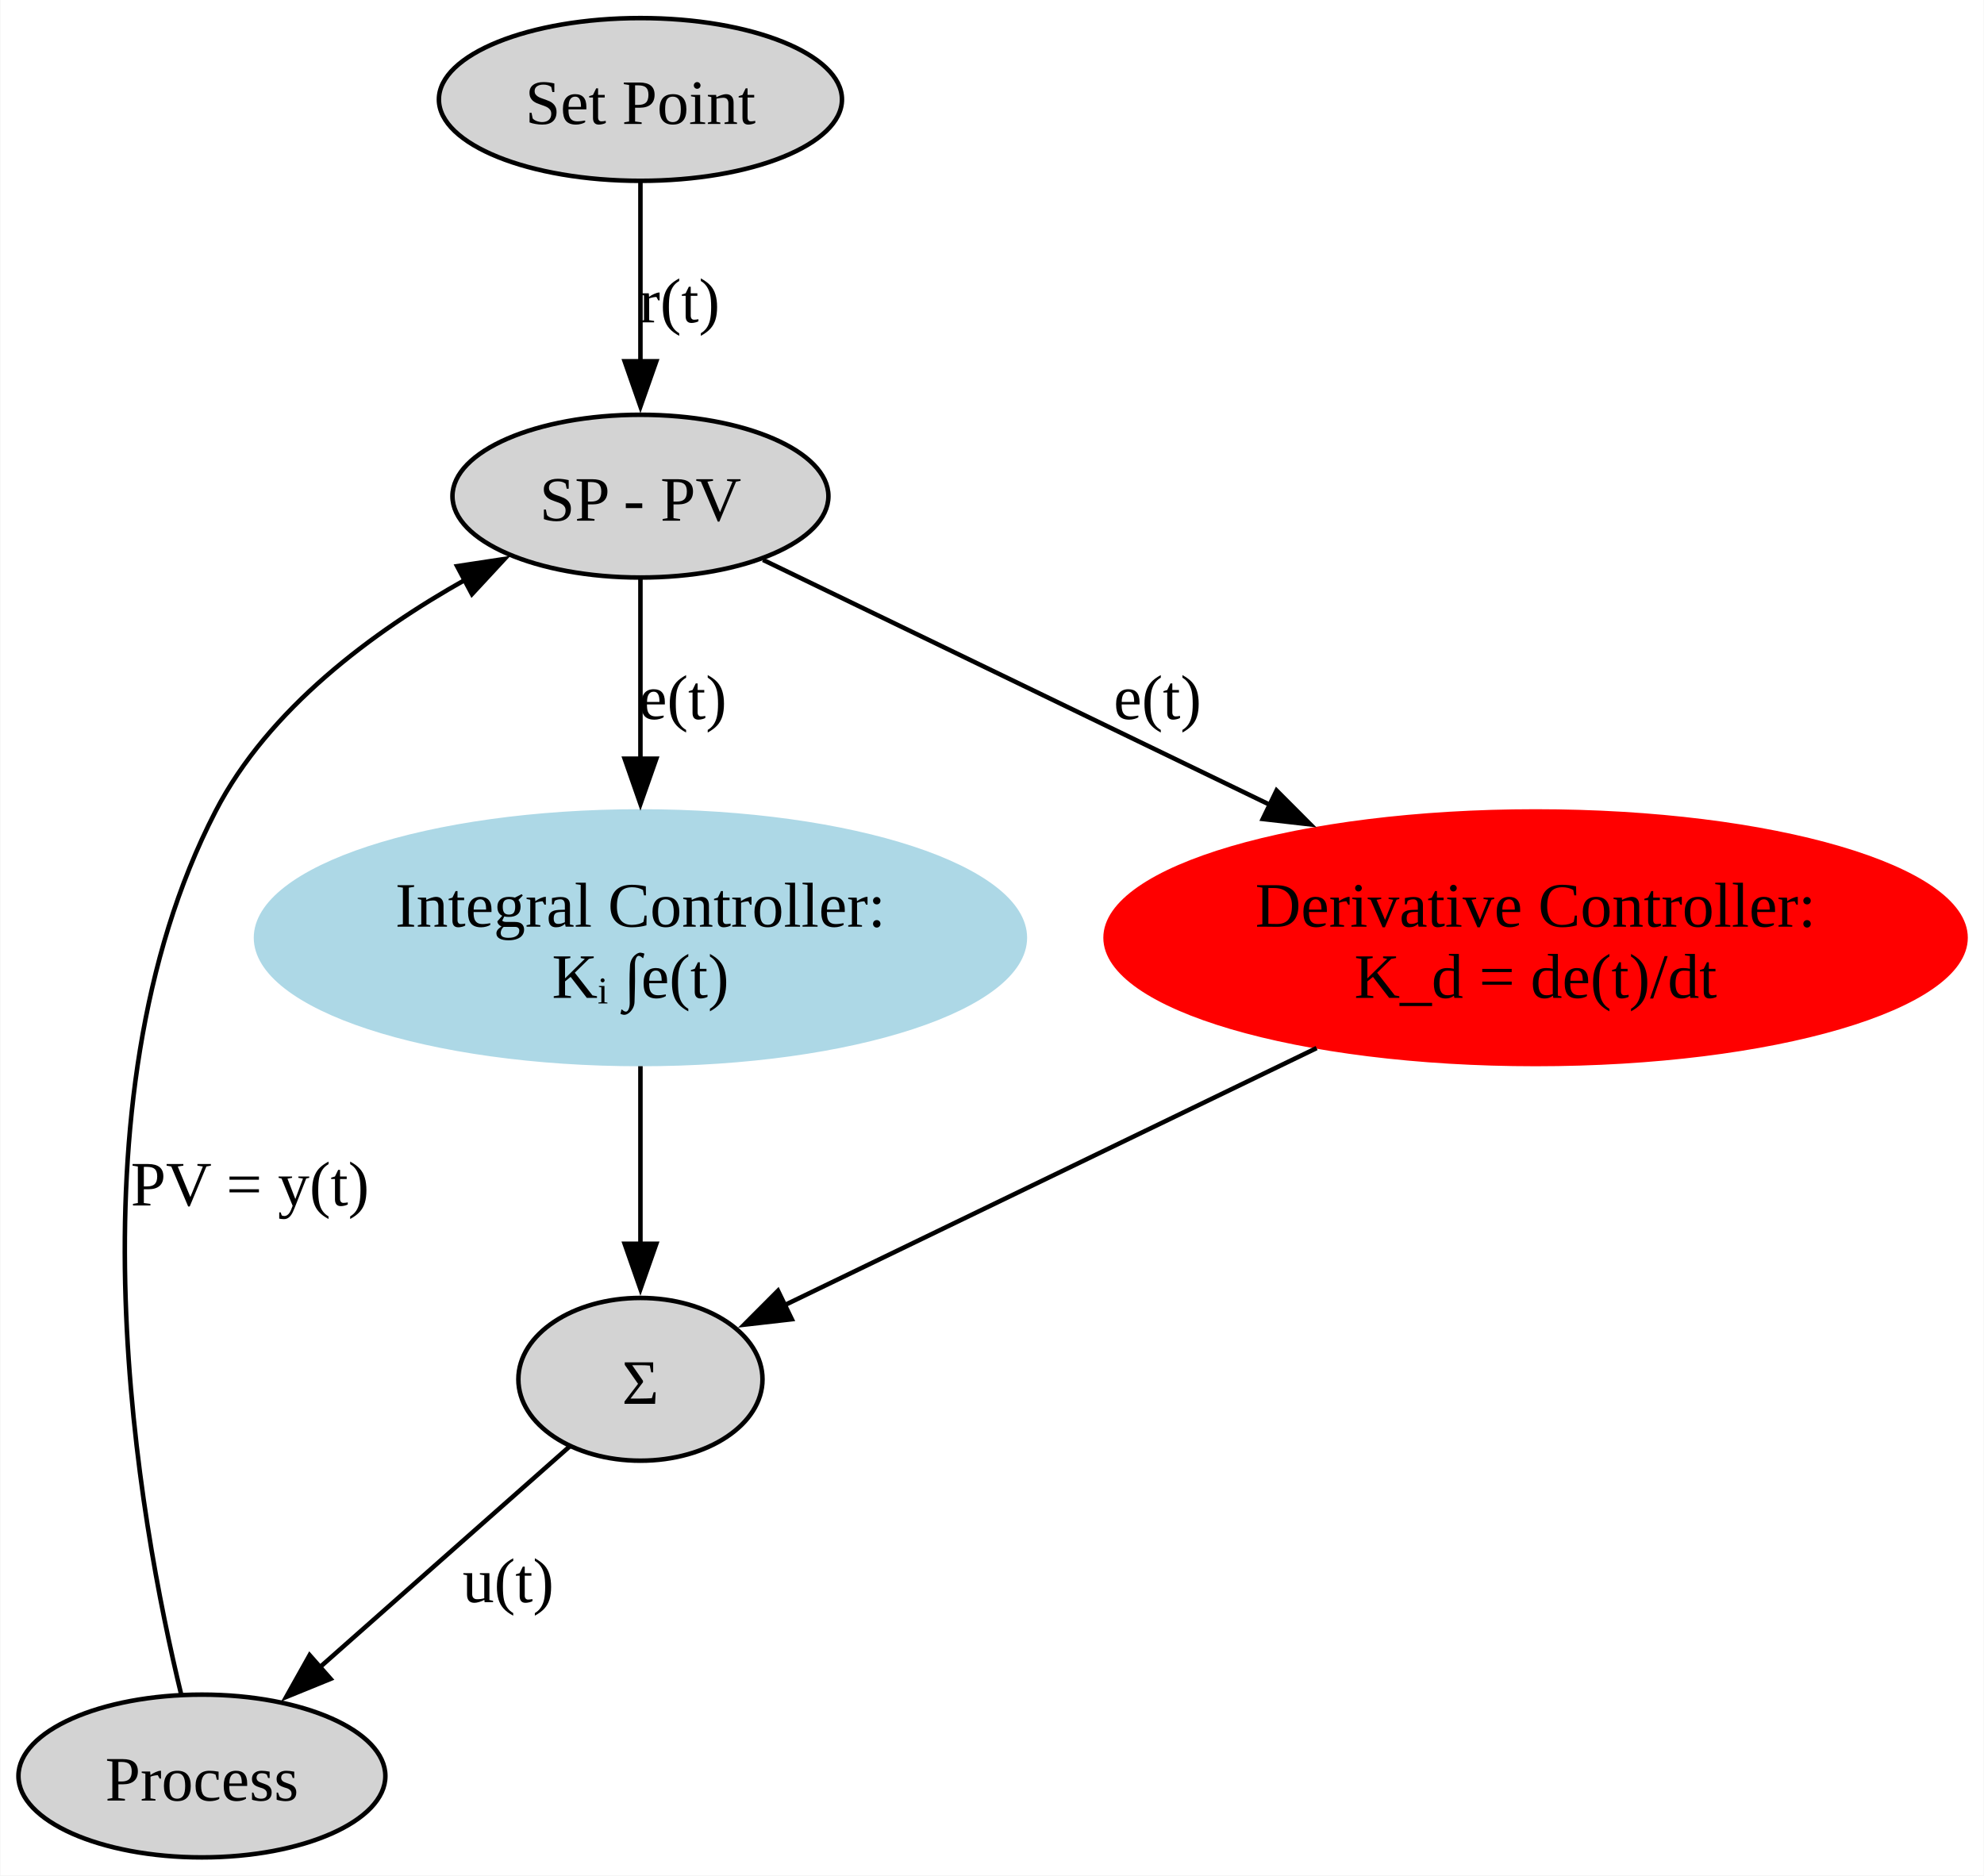
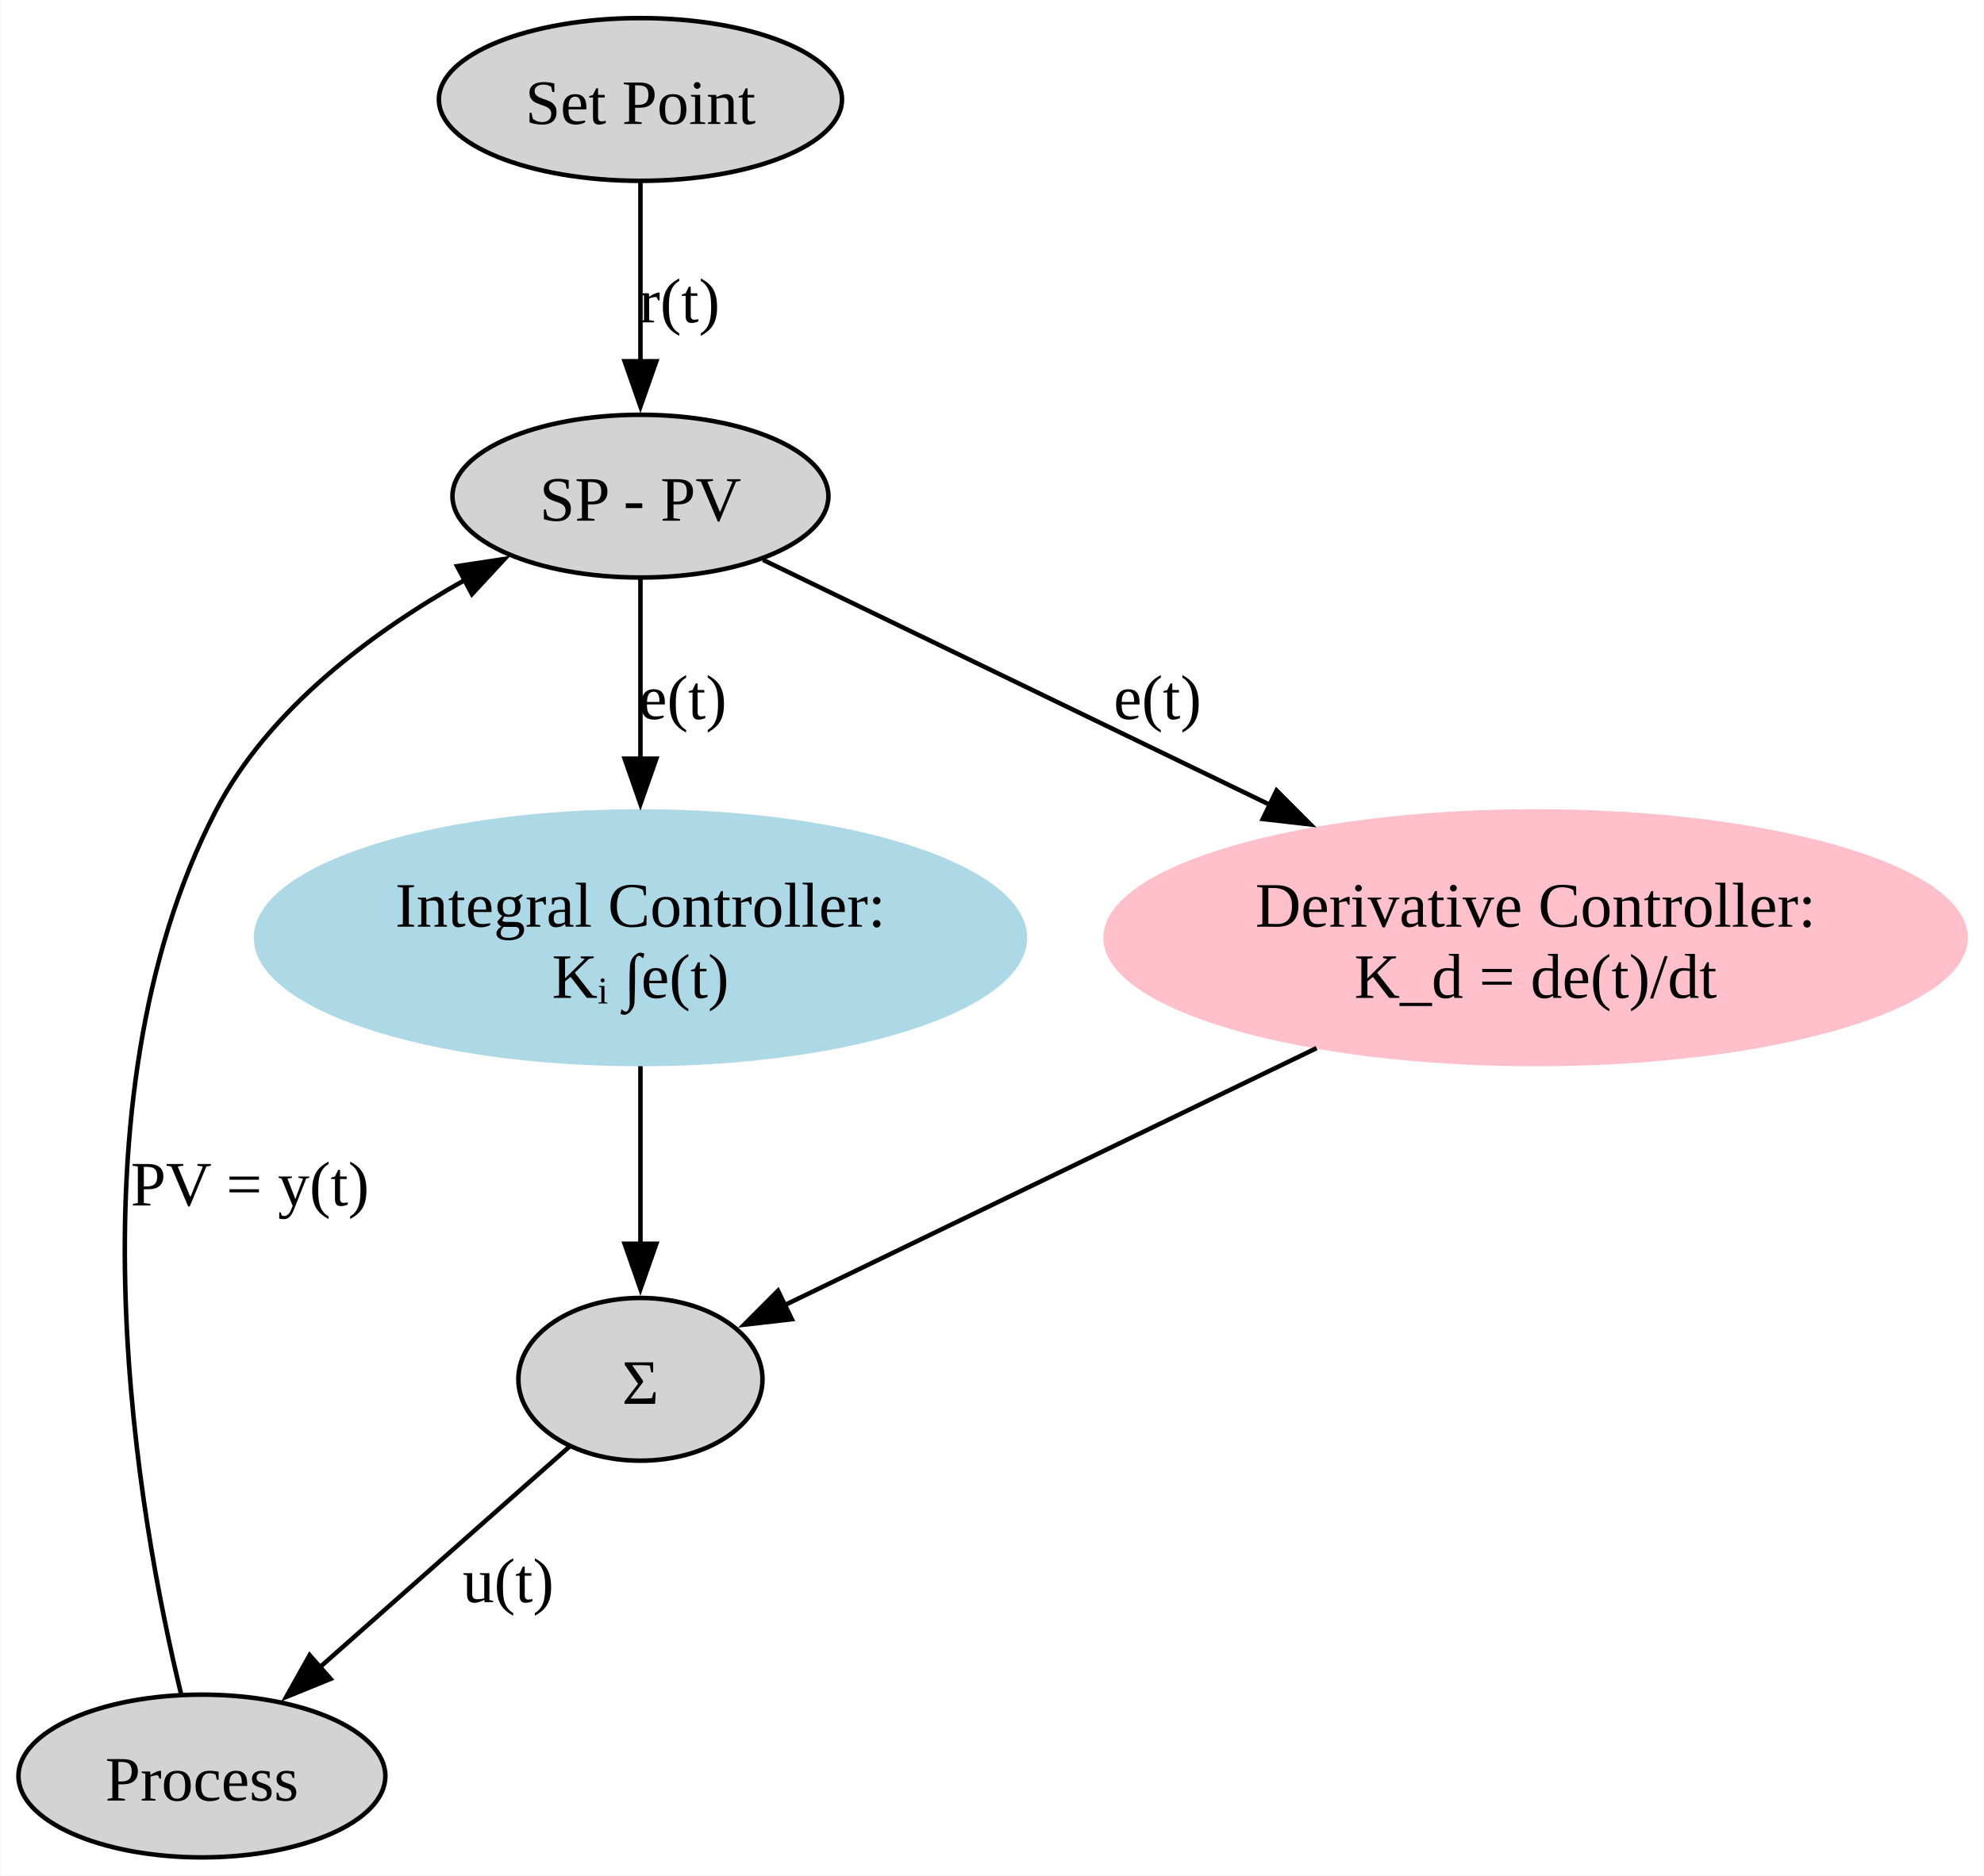
<svg xmlns="http://www.w3.org/2000/svg" width="439pt" height="415pt" viewBox="0.00 0.00 438.69 414.86">
  <g id="graph0" class="graph" transform="scale(1 1) rotate(0) translate(4 410.86)">
    <polygon fill="white" stroke="none" points="-4,4 -4,-410.86 434.69,-410.86 434.69,4 -4,4" />
    <g id="node1" class="node">
      <ellipse fill="lightgrey" stroke="black" cx="137.58" cy="-388.86" rx="44.58" ry="18" />
      <text text-anchor="middle" x="137.58" y="-383.44" font-family="Times New Roman,serif" font-size="14.00">Set Point</text>
    </g>
    <g id="node3" class="node">
      <ellipse fill="lightgrey" stroke="black" cx="137.58" cy="-301.11" rx="41.58" ry="18" />
      <text text-anchor="middle" x="137.58" y="-295.69" font-family="Times New Roman,serif" font-size="14.00">SP - PV</text>
    </g>
    <g id="edge1" class="edge">
      <path fill="none" stroke="black" d="M137.58,-370.51C137.58,-359.12 137.58,-343.95 137.58,-330.79" />
      <polygon fill="black" stroke="black" points="141.09,-330.95 137.58,-320.95 134.09,-330.95 141.09,-330.95" />
      <text text-anchor="middle" x="146.21" y="-339.56" font-family="Times New Roman,serif" font-size="14.00">r(t)</text>
    </g>
    <g id="node2" class="node">
      <ellipse fill="lightgrey" stroke="black" cx="40.58" cy="-18" rx="40.58" ry="18" />
      <text text-anchor="middle" x="40.58" y="-12.57" font-family="Times New Roman,serif" font-size="14.00">Process</text>
    </g>
    <g id="edge2" class="edge">
      <path fill="none" stroke="black" d="M35.96,-36.2C26.78,-74.01 9.92,-166.17 43.58,-231.36 55.33,-254.11 78.45,-271.17 98.82,-282.61" />
      <polygon fill="black" stroke="black" points="97.03,-285.62 107.51,-287.21 100.31,-279.44 97.03,-285.62" />
      <text text-anchor="middle" x="51.21" y="-144.2" font-family="Times New Roman,serif" font-size="14.00">PV = y(t)</text>
    </g>
    <g id="node4" class="node">
      <ellipse fill="lightblue" stroke="lightblue" cx="137.58" cy="-203.43" rx="85.03" ry="27.93" />
      <text text-anchor="middle" x="137.58" y="-205.88" font-family="Times New Roman,serif" font-size="14.00">Integral Controller:</text>
      <text text-anchor="middle" x="137.58" y="-190.13" font-family="Times New Roman,serif" font-size="14.00">Kᵢ ∫e(t)</text>
    </g>
    <g id="edge3" class="edge">
      <path fill="none" stroke="black" d="M137.58,-283.01C137.58,-271.84 137.58,-256.79 137.58,-242.85" />
      <polygon fill="black" stroke="black" points="141.09,-243.03 137.58,-233.03 134.09,-243.03 141.09,-243.03" />
      <text text-anchor="middle" x="146.96" y="-251.81" font-family="Times New Roman,serif" font-size="14.00">e(t)</text>
    </g>
    <g id="node5" class="node">
-       <ellipse fill="red" stroke="red" cx="335.58" cy="-203.43" rx="95.11" ry="27.93" />
+       <ellipse fill="pink" stroke="pink" cx="335.58" cy="-203.43" rx="95.11" ry="27.93" />
      <text text-anchor="middle" x="335.58" y="-205.88" font-family="Times New Roman,serif" font-size="14.00">Derivative Controller:</text>
      <text text-anchor="middle" x="335.58" y="-190.13" font-family="Times New Roman,serif" font-size="14.00">K_d = de(t)/dt</text>
    </g>
    <g id="edge4" class="edge">
      <path fill="none" stroke="black" d="M164.7,-287.01C193.45,-273.11 239.76,-250.74 276.92,-232.78" />
      <polygon fill="black" stroke="black" points="278.29,-236 285.77,-228.5 275.24,-229.7 278.29,-236" />
      <text text-anchor="middle" x="251.96" y="-251.81" font-family="Times New Roman,serif" font-size="14.00">e(t)</text>
    </g>
    <g id="node6" class="node">
      <ellipse fill="lightgrey" stroke="black" cx="137.58" cy="-105.75" rx="27" ry="18" />
      <text text-anchor="middle" x="137.58" y="-100.33" font-family="Times New Roman,serif" font-size="14.00">Σ</text>
    </g>
    <g id="edge5" class="edge">
      <path fill="none" stroke="black" d="M137.58,-175.01C137.58,-162.63 137.58,-147.99 137.58,-135.45" />
      <polygon fill="black" stroke="black" points="141.09,-135.73 137.58,-125.73 134.09,-135.73 141.09,-135.73" />
    </g>
    <g id="edge6" class="edge">
      <path fill="none" stroke="black" d="M287.15,-179.02C250.43,-161.28 201.02,-137.4 169.23,-122.04" />
      <polygon fill="black" stroke="black" points="171.06,-119.04 160.53,-117.84 168.01,-125.34 171.06,-119.04" />
    </g>
    <g id="edge7" class="edge">
      <path fill="none" stroke="black" d="M122,-90.97C107,-77.71 84.04,-57.41 66.32,-41.75" />
      <polygon fill="black" stroke="black" points="69.04,-39.49 59.23,-35.49 64.41,-44.73 69.04,-39.49" />
      <text text-anchor="middle" x="108.33" y="-56.45" font-family="Times New Roman,serif" font-size="14.00">u(t)</text>
    </g>
  </g>
</svg>
